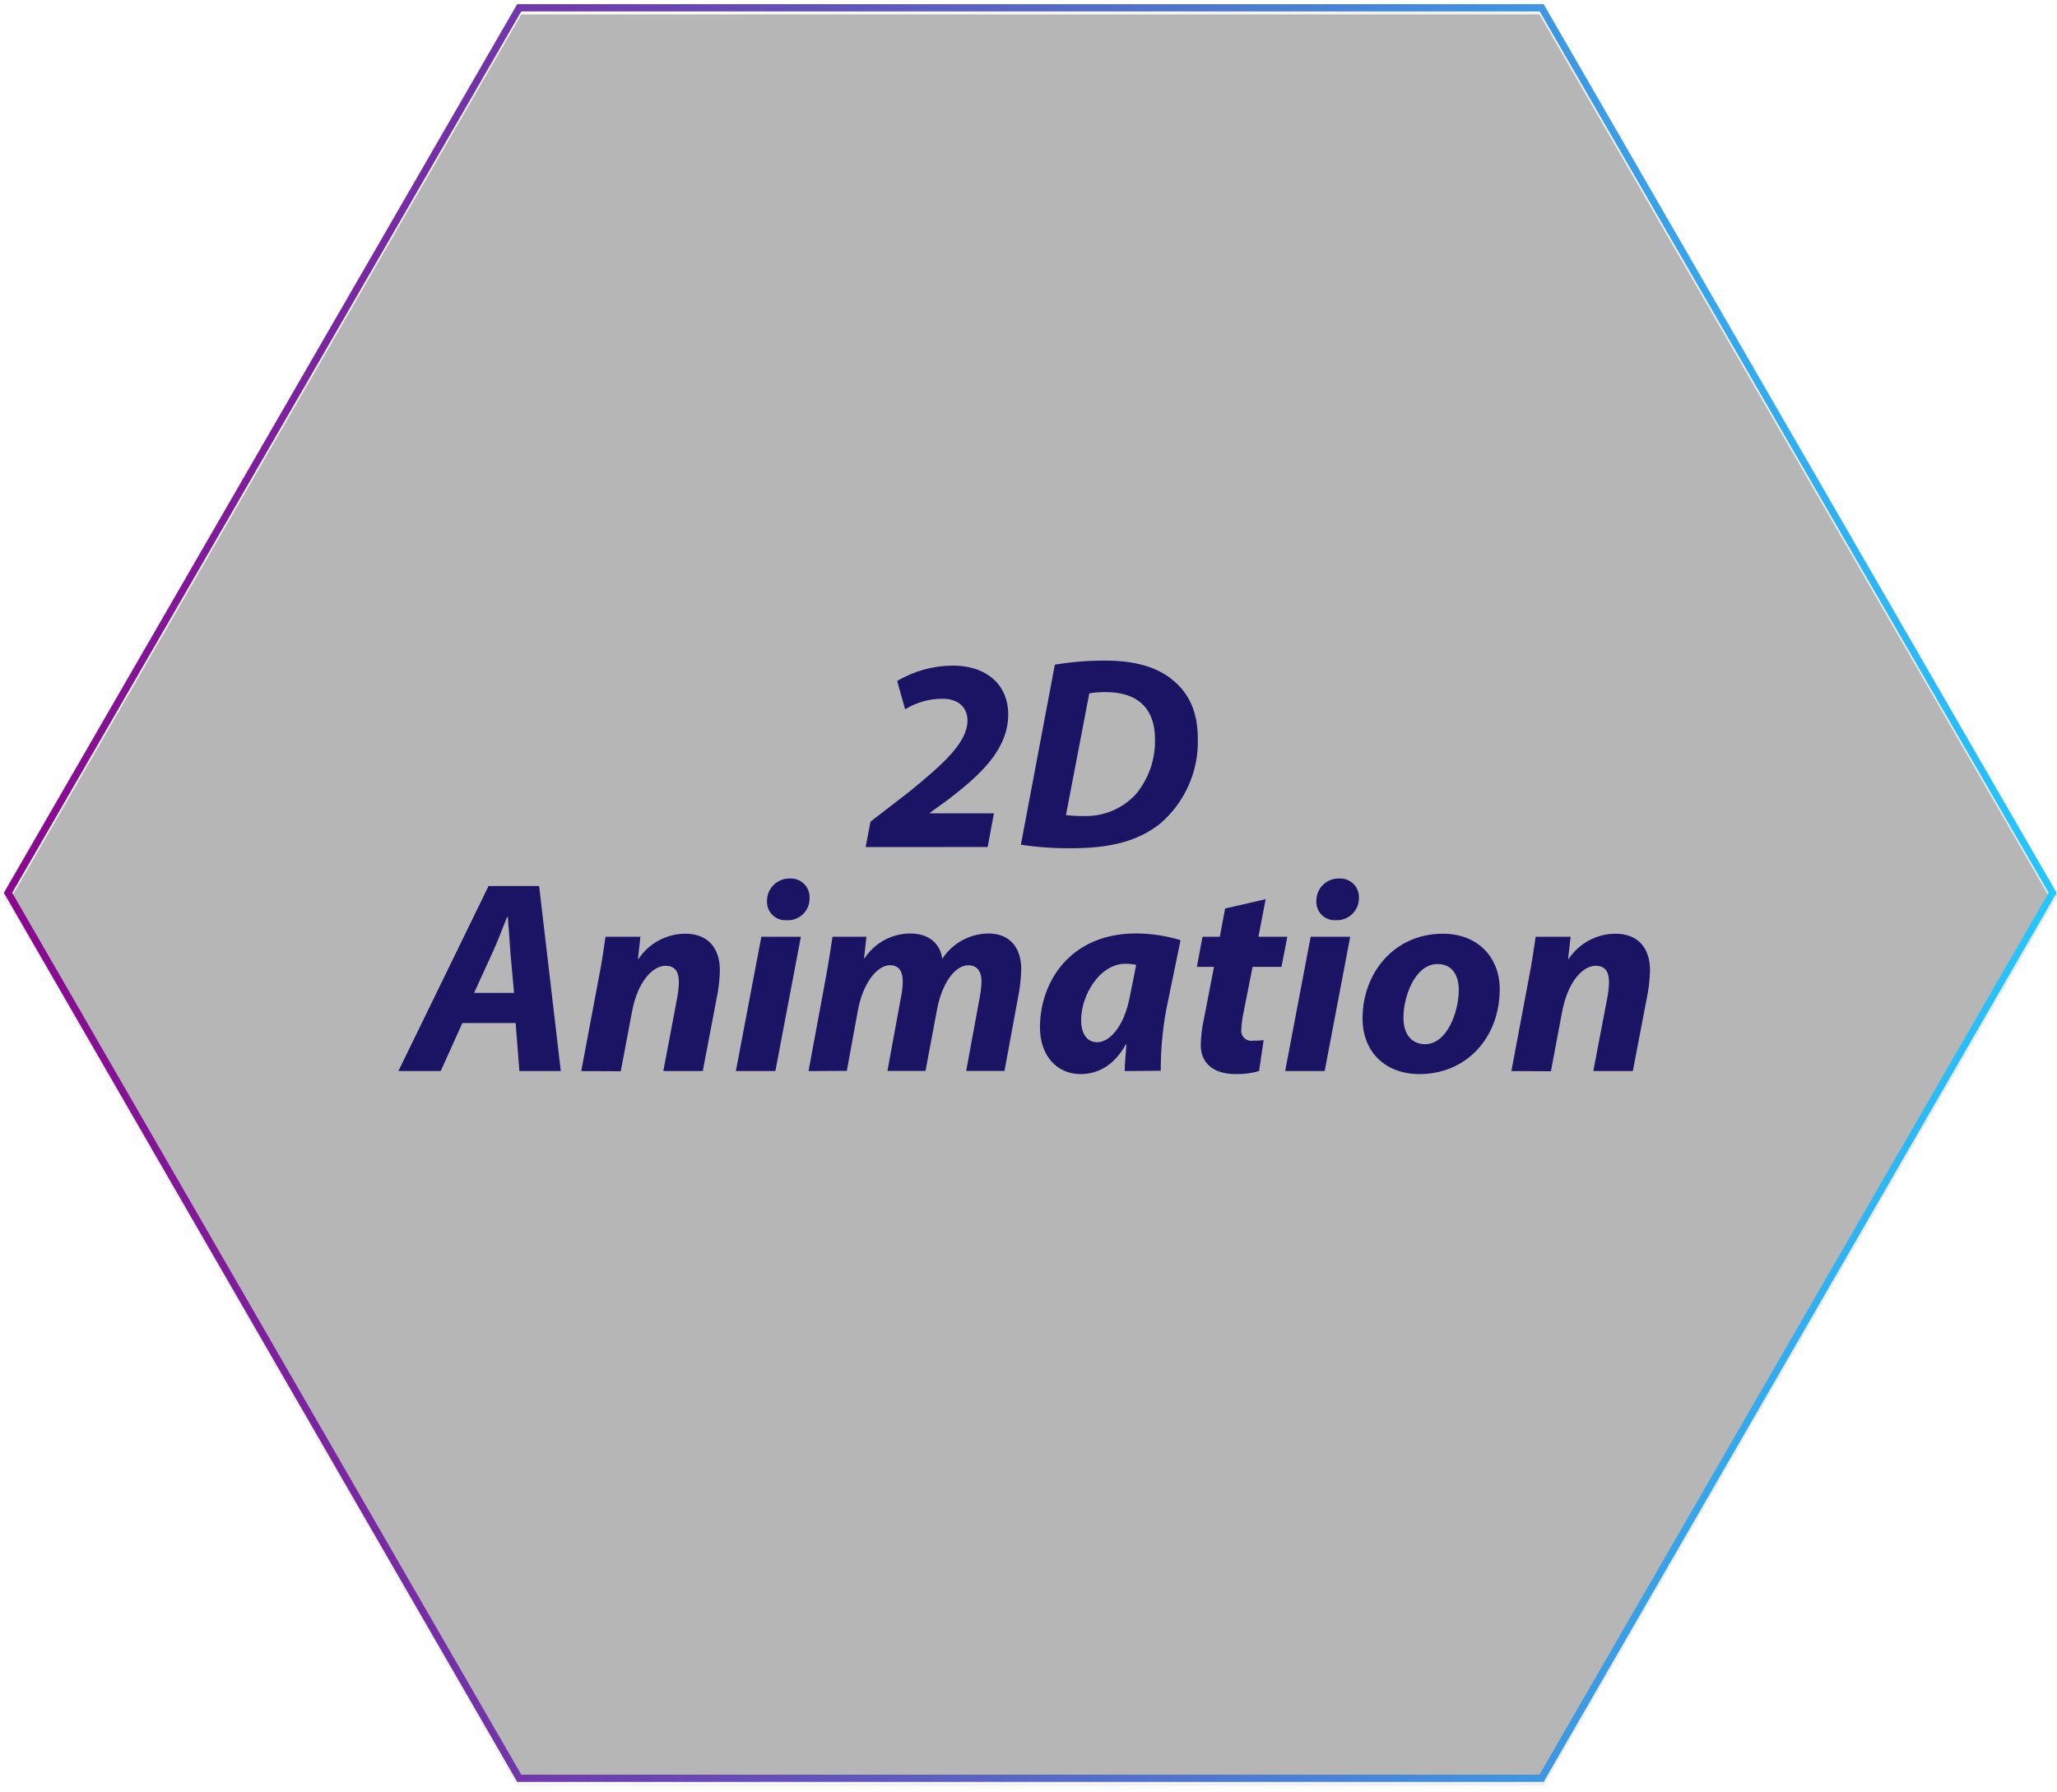
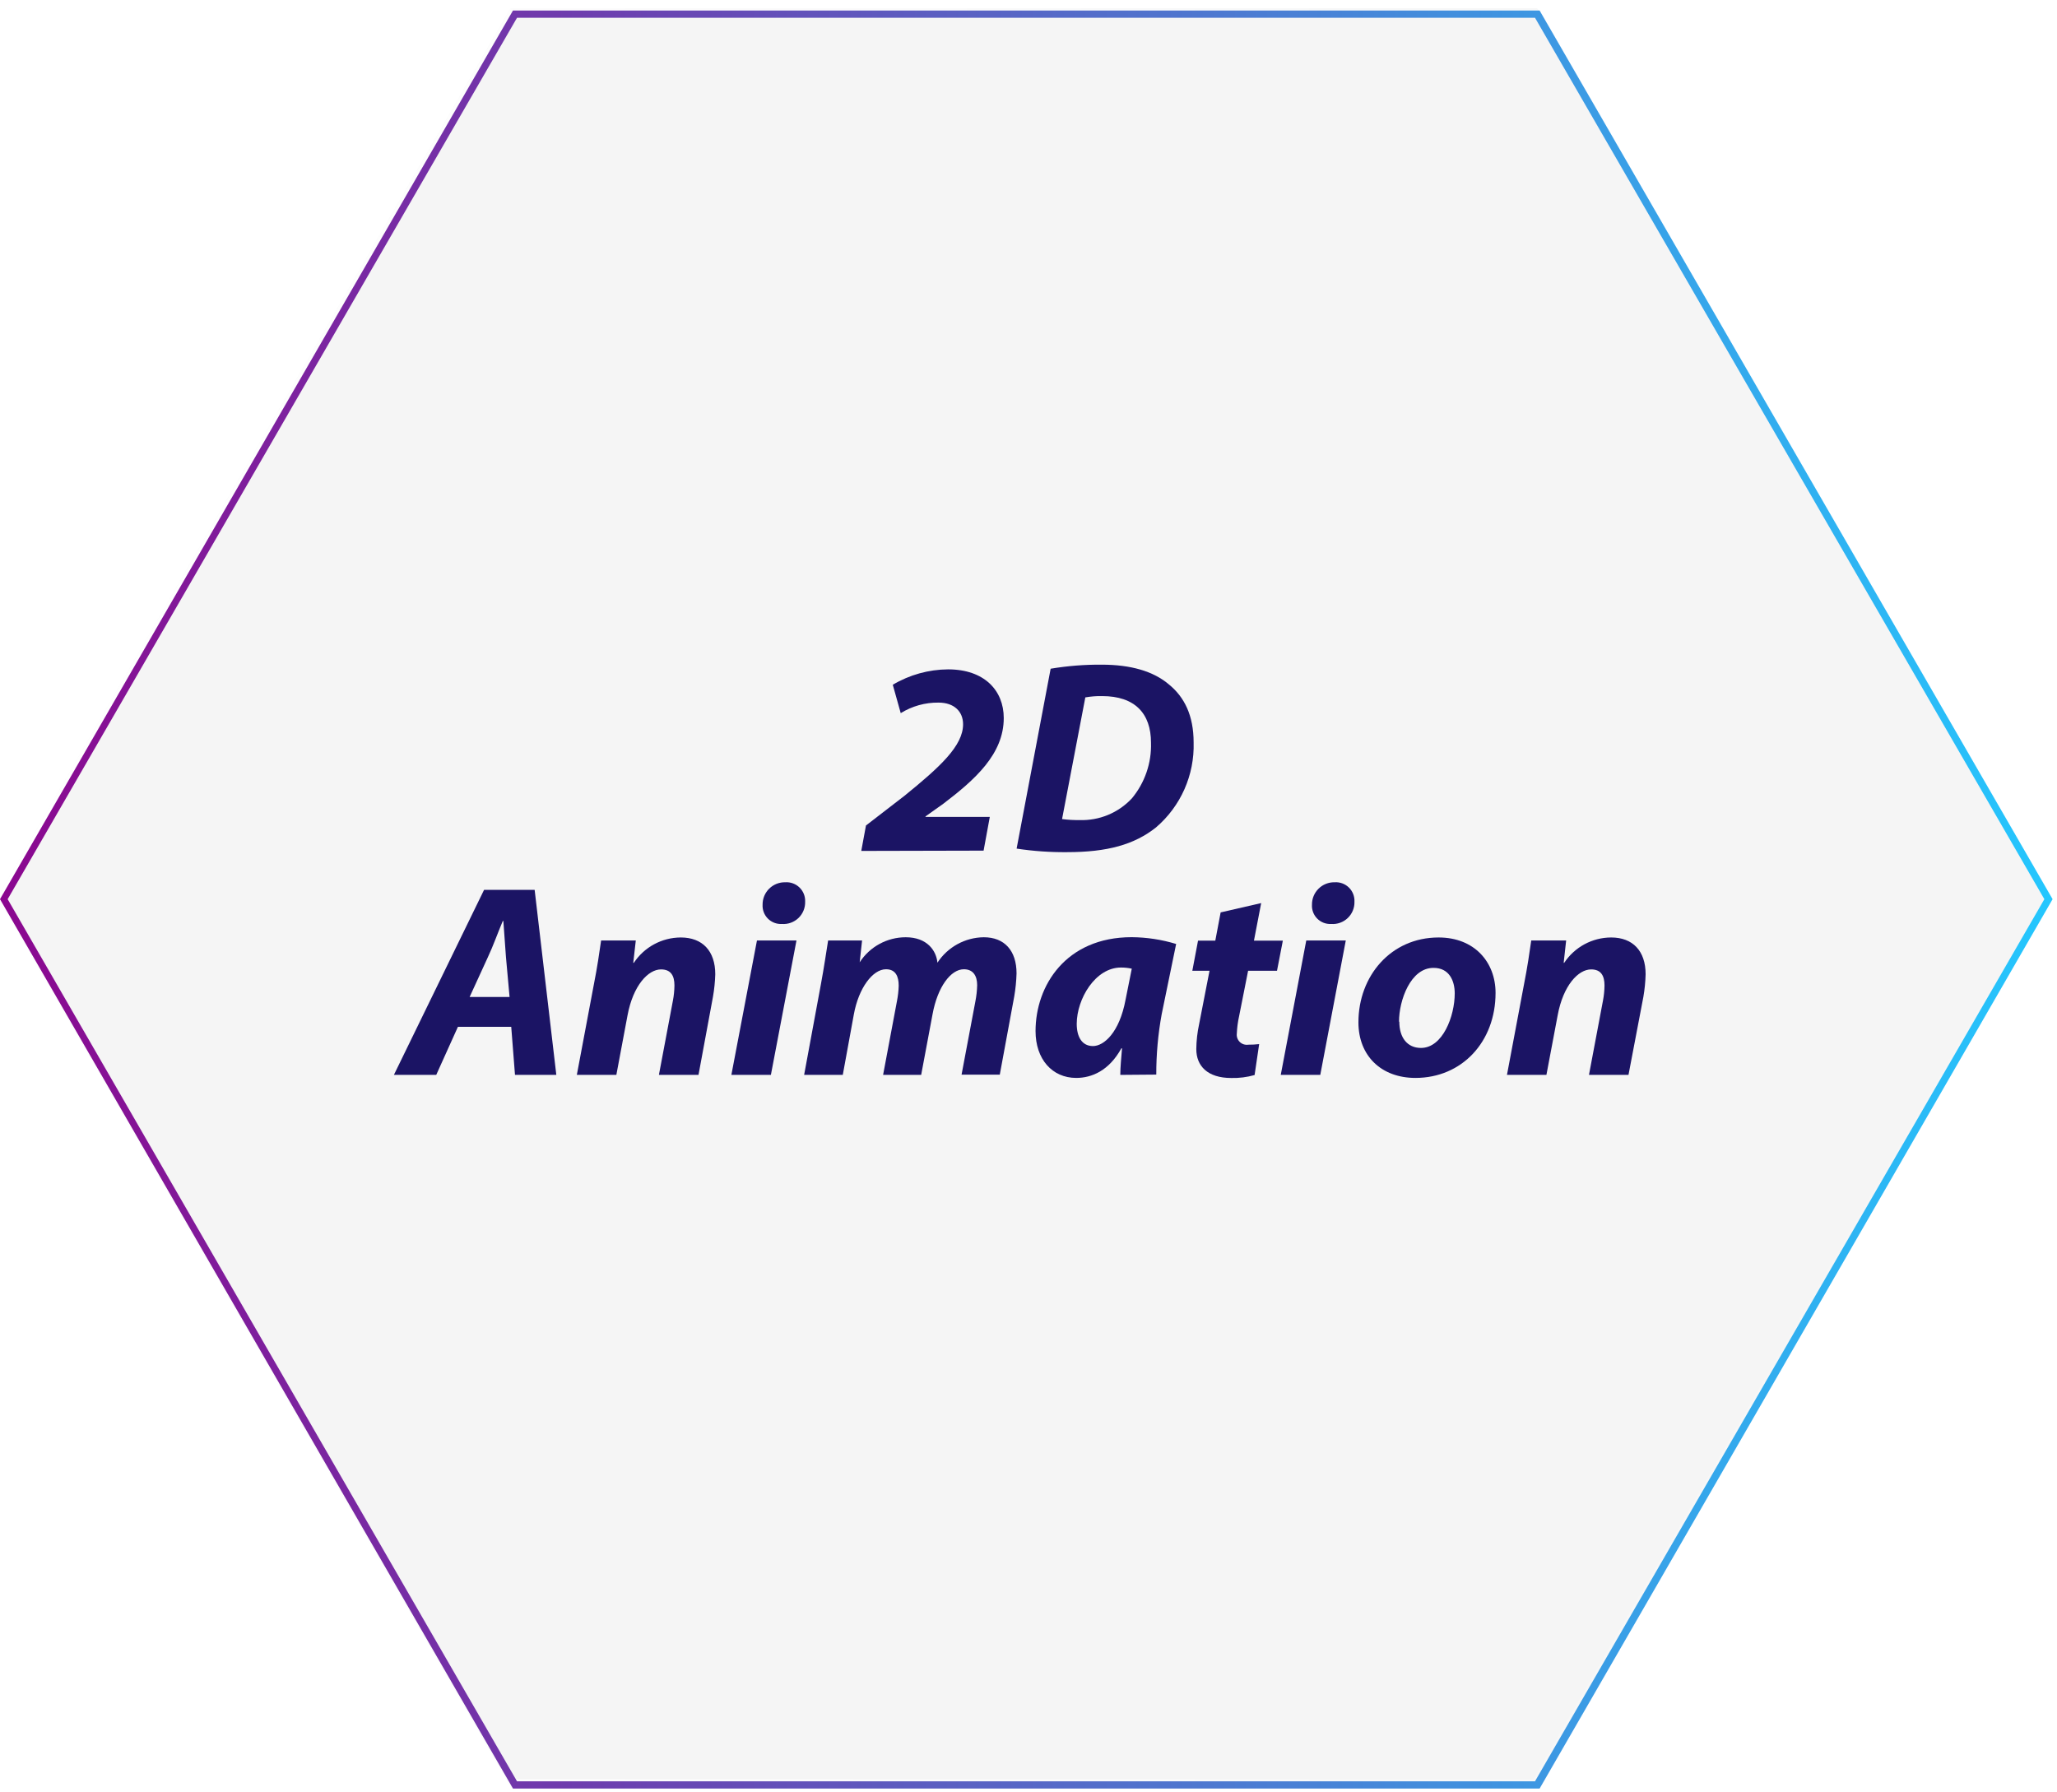
- <svg xmlns="http://www.w3.org/2000/svg" id="Layer_1" data-name="Layer 1" viewBox="0 0 284.71 248.01">
+ <svg xmlns="http://www.w3.org/2000/svg" viewBox="0 0 284.71 248.01">
  <defs>
-     <style>.cls-1{fill:#b6b6b6;}.cls-2{fill:url(#linear-gradient);}.cls-3{fill:url(#linear-gradient-2);}.cls-4{fill:#1b1464;}</style>
-     <linearGradient id="linear-gradient" x1="0.53" y1="124" x2="284.71" y2="124" gradientUnits="userSpaceOnUse">
+     <style>.cls-1{opacity:0.55;}.cls-2{fill:#ededed;}.cls-3{fill:url(#linear-gradient);}.cls-4{fill:url(#linear-gradient-2);}.cls-5{fill:#1b1464;}</style>
+     <linearGradient id="linear-gradient" x1="-0.34" y1="-1761.91" x2="283.76" y2="-1761.91" gradientTransform="matrix(1, 0, 0, -1, 0, -1637.7)" gradientUnits="userSpaceOnUse">
      <stop offset="0" stop-color="#fff" />
      <stop offset="1" stop-color="#ededed" />
    </linearGradient>
-     <linearGradient id="linear-gradient-2" x1="0.53" y1="123.58" x2="284.71" y2="123.58" gradientUnits="userSpaceOnUse">
+     <linearGradient id="linear-gradient-2" x1="-0.04" y1="-1762.21" x2="284.06" y2="-1762.21" gradientTransform="matrix(1, 0, 0, -1, 0, -1637.7)" gradientUnits="userSpaceOnUse">
      <stop offset="0" stop-color="#8b078f" />
      <stop offset="0.49" stop-color="#5865c5" />
      <stop offset="1" stop-color="#24c7fe" />
    </linearGradient>
  </defs>
-   <polygon class="cls-1" points="213.66 0.95 71.58 0.95 0.53 124 71.58 247.05 213.66 247.05 284.7 124 213.66 0.95" />
-   <path class="cls-2" d="M213.08,2,283.55,124,213.08,246.05H72.15L1.69,124,72.15,2H213.08m.58-1H71.58L.53,124,71.58,247.05H213.66l71-123-71-123Z" />
-   <path class="cls-3" d="M213.08,1.53l70.47,122.05L213.08,245.64H72.15L1.69,123.58l70.46-122H213.08m.58-1H71.58L.53,123.58,71.58,246.64H213.66l71-123.06-71-123Z" />
-   <path class="cls-4" d="M119.82,117.25l.66-3.52,5.33-4.11c4.93-4,8.1-6.92,8.1-9.9,0-1.73-1.21-3-3.4-3a9.71,9.71,0,0,0-5.23,1.46l-1.1-3.92a15.18,15.18,0,0,1,7.66-2.13c5,0,7.71,2.91,7.71,6.73,0,5-4.05,8.54-8.39,11.87l-2.45,1.77v.08h8.86l-.87,4.66Z" />
-   <path class="cls-4" d="M146,92a40.93,40.93,0,0,1,7.07-.56c4,0,7.18.9,9.34,2.77,2.08,1.71,3.38,4.24,3.38,8A14.94,14.94,0,0,1,160.58,114c-3,2.37-6.74,3.41-12.28,3.41a43.8,43.8,0,0,1-7-.49Zm1.54,20.82a17.81,17.81,0,0,0,2.4.13,9.41,9.41,0,0,0,7.26-3,11.47,11.47,0,0,0,2.66-7.71c0-4-2.25-6.44-6.77-6.44a12.88,12.88,0,0,0-2.32.17Z" />
-   <path class="cls-4" d="M64,141.6l-3,6.65H55.14l12.48-25.61h7l3,25.61H71.89l-.52-6.65Zm7.15-4.17-.5-5.52c-.11-1.4-.23-3.46-.36-5H70.2c-.66,1.57-1.37,3.56-2.06,5l-2.52,5.52Z" />
-   <path class="cls-4" d="M80.45,148.25l2.36-12.54c.47-2.35.76-4.39,1-6.05h4.83l-.34,3.08h.07a7.81,7.81,0,0,1,6.5-3.5c3,0,4.77,1.86,4.77,5.09a21.54,21.54,0,0,1-.31,3.12l-2.06,10.8H91.81L93.75,138a12.14,12.14,0,0,0,.21-2.09c0-1.3-.45-2.23-1.85-2.23-1.79,0-3.87,2.24-4.63,6.34l-1.56,8.26Z" />
-   <path class="cls-4" d="M101.85,148.25l3.53-18.59h5.47l-3.53,18.59Zm4.31-23.56a3.08,3.08,0,0,1,3.14-3.09,2.58,2.58,0,0,1,2.75,2.69,3,3,0,0,1-3.23,3.08A2.54,2.54,0,0,1,106.16,124.69Z" />
-   <path class="cls-4" d="M111.91,148.25l2.32-12.54c.45-2.35.73-4.39,1-6.05h4.69l-.33,3h.06a7.59,7.59,0,0,1,6.36-3.45c3,0,4.24,1.88,4.4,3.52a7.69,7.69,0,0,1,6.41-3.52c2.87,0,4.53,1.85,4.53,5a22.63,22.63,0,0,1-.32,3.2l-2,10.82h-5.3l1.87-10.16a13.36,13.36,0,0,0,.25-2.25c0-1.3-.56-2.21-1.83-2.21-1.83,0-3.65,2.45-4.34,6.2l-1.58,8.42h-5.27L124.71,138a11.87,11.87,0,0,0,.24-2.12c0-1.27-.41-2.28-1.76-2.28-1.84,0-3.79,2.6-4.45,6.26l-1.53,8.36Z" />
-   <path class="cls-4" d="M155.67,148.25c0-1.08.15-2.36.24-3.68h-.09c-1.7,3.09-4.09,4.1-6.25,4.1-3.33,0-5.63-2.59-5.63-6.47,0-6.27,4.17-13,13.31-13a21.69,21.69,0,0,1,6.15.93l-2,9.72a46,46,0,0,0-.74,8.36Zm1.59-14.7a7.38,7.38,0,0,0-1.5-.15c-3.54,0-6.11,4.33-6.12,7.78,0,1.83.74,3.08,2.25,3.08s3.66-1.86,4.51-6.41Z" />
-   <path class="cls-4" d="M175.18,124.46l-1,5.2h4l-.81,4.17h-4l-1.25,6.3a13.67,13.67,0,0,0-.31,2.36,1.39,1.39,0,0,0,1.59,1.56,10.69,10.69,0,0,0,1.5-.08l-.63,4.28a10.73,10.73,0,0,1-3.23.42c-3.29,0-4.84-1.68-4.84-4a16.52,16.52,0,0,1,.4-3.45l1.43-7.39h-2.37l.78-4.17h2.39l.74-3.91Z" />
-   <path class="cls-4" d="M177.88,148.25l3.53-18.59h5.47l-3.53,18.59Zm4.32-23.56a3.06,3.06,0,0,1,3.14-3.09,2.58,2.58,0,0,1,2.75,2.69,3.05,3.05,0,0,1-3.23,3.08A2.53,2.53,0,0,1,182.2,124.69Z" />
-   <path class="cls-4" d="M207.58,136.9c0,6.78-4.67,11.77-11.1,11.77-4.73,0-7.89-3.06-7.89-7.69,0-6.43,4.5-11.74,11.1-11.74C204.69,129.24,207.58,132.66,207.58,136.9Zm-13.33,4c0,2.18,1.09,3.63,3,3.63,3,0,4.66-4.39,4.66-7.55,0-1.73-.75-3.54-2.92-3.54C195.83,133.41,194.24,138,194.25,140.87Z" />
-   <path class="cls-4" d="M209.19,148.25l2.36-12.54c.47-2.35.76-4.39,1-6.05h4.84l-.35,3.08h.07a7.81,7.81,0,0,1,6.5-3.5c3,0,4.77,1.86,4.77,5.09a21.54,21.54,0,0,1-.31,3.12L226,148.25h-5.47L222.49,138a12.14,12.14,0,0,0,.21-2.09c0-1.3-.45-2.23-1.85-2.23-1.79,0-3.86,2.24-4.63,6.34l-1.56,8.26Z" />
+   <g id="Layer_2" data-name="Layer 2">
+     <g class="cls-1">
+       <polygon class="cls-2" points="212.76 1.16 70.66 1.16 -0.34 124.16 70.66 247.26 212.76 247.26 283.86 124.16 212.76 1.16" />
+       <path class="cls-3" d="M212.26,2.16l70.5,122-70.5,122.1h-141L.86,124.16l70.5-122h140.9m.5-1H70.66l-71,123,71,123.1h142.1l71-123.1-71-123Z" />
+     </g>
+     <path class="cls-4" d="M212.46,2.46l70.5,122-70.5,122.1H71.56L1.06,124.46l70.5-122h140.9m.6-1H71l-71,123,71,123.1h142.1l71-123.1-71-123Z" />
+     <path class="cls-5" d="M119.21,117.78l.65-3.52,5.34-4.12c4.93-4,8.1-6.91,8.1-9.89,0-1.74-1.21-3-3.4-3a9.71,9.71,0,0,0-5.23,1.46l-1.1-3.93a15.18,15.18,0,0,1,7.66-2.13c5,0,7.7,2.91,7.7,6.74,0,5-4,8.54-8.38,11.87L128.1,113v.07H137l-.86,4.67Z" />
+     <path class="cls-5" d="M145.42,92.56a40.93,40.93,0,0,1,7.07-.56c4,0,7.17.9,9.34,2.77,2.08,1.71,3.38,4.23,3.38,8A14.9,14.9,0,0,1,160,114.53c-3,2.38-6.74,3.42-12.29,3.42a43.76,43.76,0,0,1-7-.49ZM147,113.37a16,16,0,0,0,2.4.14,9.46,9.46,0,0,0,7.26-3,11.49,11.49,0,0,0,2.65-7.71c0-4.06-2.24-6.45-6.76-6.45a12.08,12.08,0,0,0-2.33.18Z" />
+     <path class="cls-5" d="M63.38,142.13l-3,6.65H54.52L67,123.17h7l3,25.61H71.28l-.52-6.65ZM70.53,138l-.5-5.52c-.11-1.4-.24-3.46-.36-5h-.08c-.66,1.56-1.37,3.55-2.06,5L65,138Z" />
+     <path class="cls-5" d="M79.84,148.78l2.36-12.54c.47-2.36.76-4.39,1-6.06H88l-.35,3.09h.08a7.82,7.82,0,0,1,6.5-3.51c3,0,4.77,1.87,4.77,5.09a21.72,21.72,0,0,1-.32,3.13l-2,10.8H91.2l1.94-10.29a11.92,11.92,0,0,0,.21-2.08c0-1.31-.45-2.23-1.86-2.23-1.78,0-3.86,2.23-4.63,6.34l-1.55,8.26Z" />
+     <path class="cls-5" d="M101.23,148.78l3.54-18.6h5.47l-3.54,18.6Zm4.32-23.56a3.07,3.07,0,0,1,3.14-3.1,2.58,2.58,0,0,1,2.75,2.69,3,3,0,0,1-3.23,3.08A2.53,2.53,0,0,1,105.55,125.22Z" />
+     <path class="cls-5" d="M111.3,148.78l2.32-12.54c.44-2.36.73-4.39,1-6.06h4.7l-.33,3H119a7.59,7.59,0,0,1,6.36-3.45c3,0,4.24,1.89,4.39,3.52a7.77,7.77,0,0,1,6.41-3.52c2.87,0,4.54,1.85,4.54,5a22.63,22.63,0,0,1-.32,3.2l-2,10.82h-5.29L135,138.62a13.59,13.59,0,0,0,.25-2.26c0-1.29-.56-2.2-1.84-2.2-1.82,0-3.64,2.45-4.33,6.2l-1.58,8.42h-5.27l1.92-10.22a13,13,0,0,0,.24-2.12c0-1.27-.41-2.28-1.76-2.28-1.84,0-3.79,2.6-4.45,6.25l-1.53,8.37Z" />
+     <path class="cls-5" d="M155.06,148.78c0-1.09.14-2.36.24-3.68h-.09c-1.7,3.09-4.09,4.1-6.25,4.1-3.33,0-5.63-2.6-5.63-6.48,0-6.26,4.17-13,13.31-13a21.67,21.67,0,0,1,6.15.94l-2,9.72a46,46,0,0,0-.75,8.36Zm1.59-14.7a6.7,6.7,0,0,0-1.5-.16c-3.54,0-6.11,4.33-6.12,7.79,0,1.83.74,3.08,2.25,3.08s3.66-1.86,4.51-6.42Z" />
+     <path class="cls-5" d="M174.56,125l-1,5.2h4l-.81,4.17h-4l-1.25,6.31a13.54,13.54,0,0,0-.31,2.36,1.39,1.39,0,0,0,1.59,1.56,12.56,12.56,0,0,0,1.5-.08l-.63,4.28a10.81,10.81,0,0,1-3.23.41c-3.29,0-4.84-1.67-4.84-4a17.2,17.2,0,0,1,.39-3.45l1.44-7.39h-2.38l.79-4.17h2.39l.74-3.91Z" />
+     <path class="cls-5" d="M177.27,148.78l3.53-18.6h5.47l-3.53,18.6Zm4.32-23.56a3.07,3.07,0,0,1,3.14-3.1,2.57,2.57,0,0,1,2.74,2.69,3,3,0,0,1-3.23,3.08A2.52,2.52,0,0,1,181.59,125.22Z" />
+     <path class="cls-5" d="M207,137.43c0,6.78-4.66,11.77-11.09,11.77-4.73,0-7.89-3.06-7.89-7.69,0-6.43,4.5-11.75,11.1-11.75C204.08,129.76,207,133.18,207,137.43Zm-13.32,4c0,2.17,1.09,3.62,3,3.62,3,0,4.67-4.39,4.67-7.55,0-1.73-.75-3.53-2.92-3.53C195.22,133.94,193.63,138.52,193.64,141.4Z" />
+     <path class="cls-5" d="M208.58,148.78l2.36-12.54c.47-2.36.76-4.39,1-6.06h4.83l-.34,3.09h.07a7.82,7.82,0,0,1,6.5-3.51c3,0,4.77,1.87,4.77,5.09a21.67,21.67,0,0,1-.31,3.13l-2.06,10.8h-5.47l1.94-10.29a11.92,11.92,0,0,0,.21-2.08c0-1.31-.45-2.23-1.85-2.23-1.79,0-3.87,2.23-4.63,6.34l-1.56,8.26Z" />
+   </g>
</svg>
